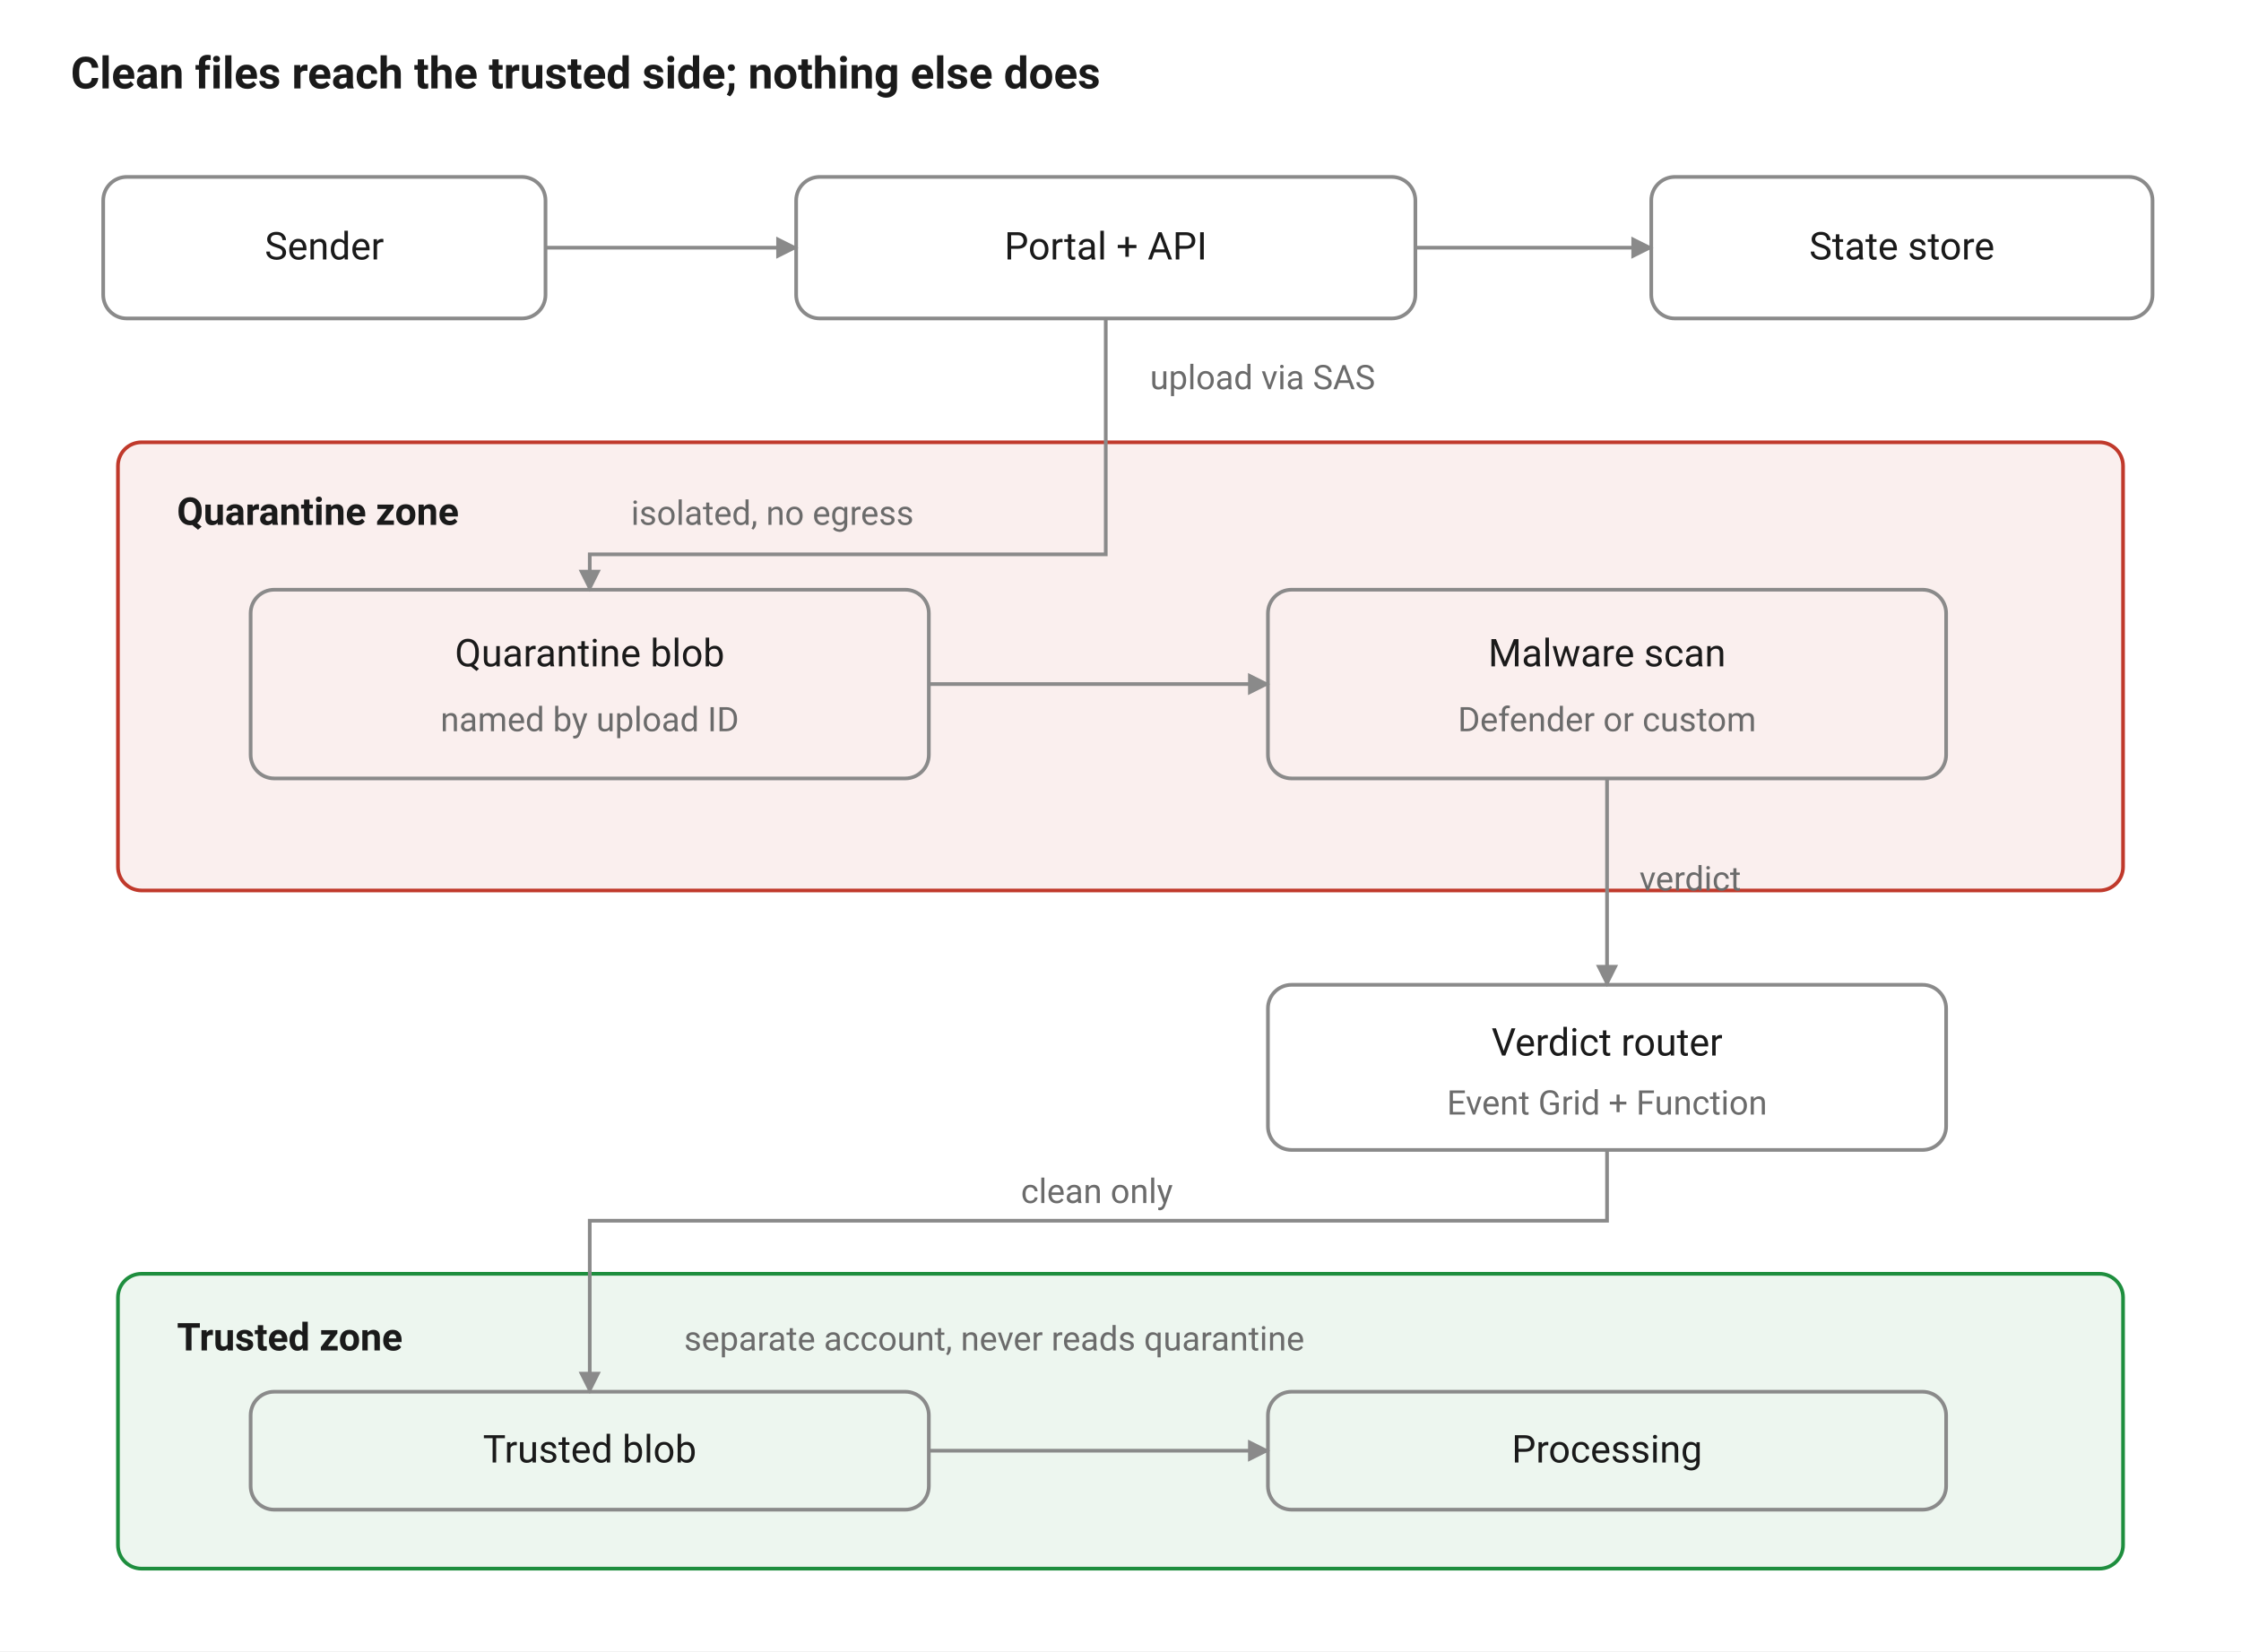
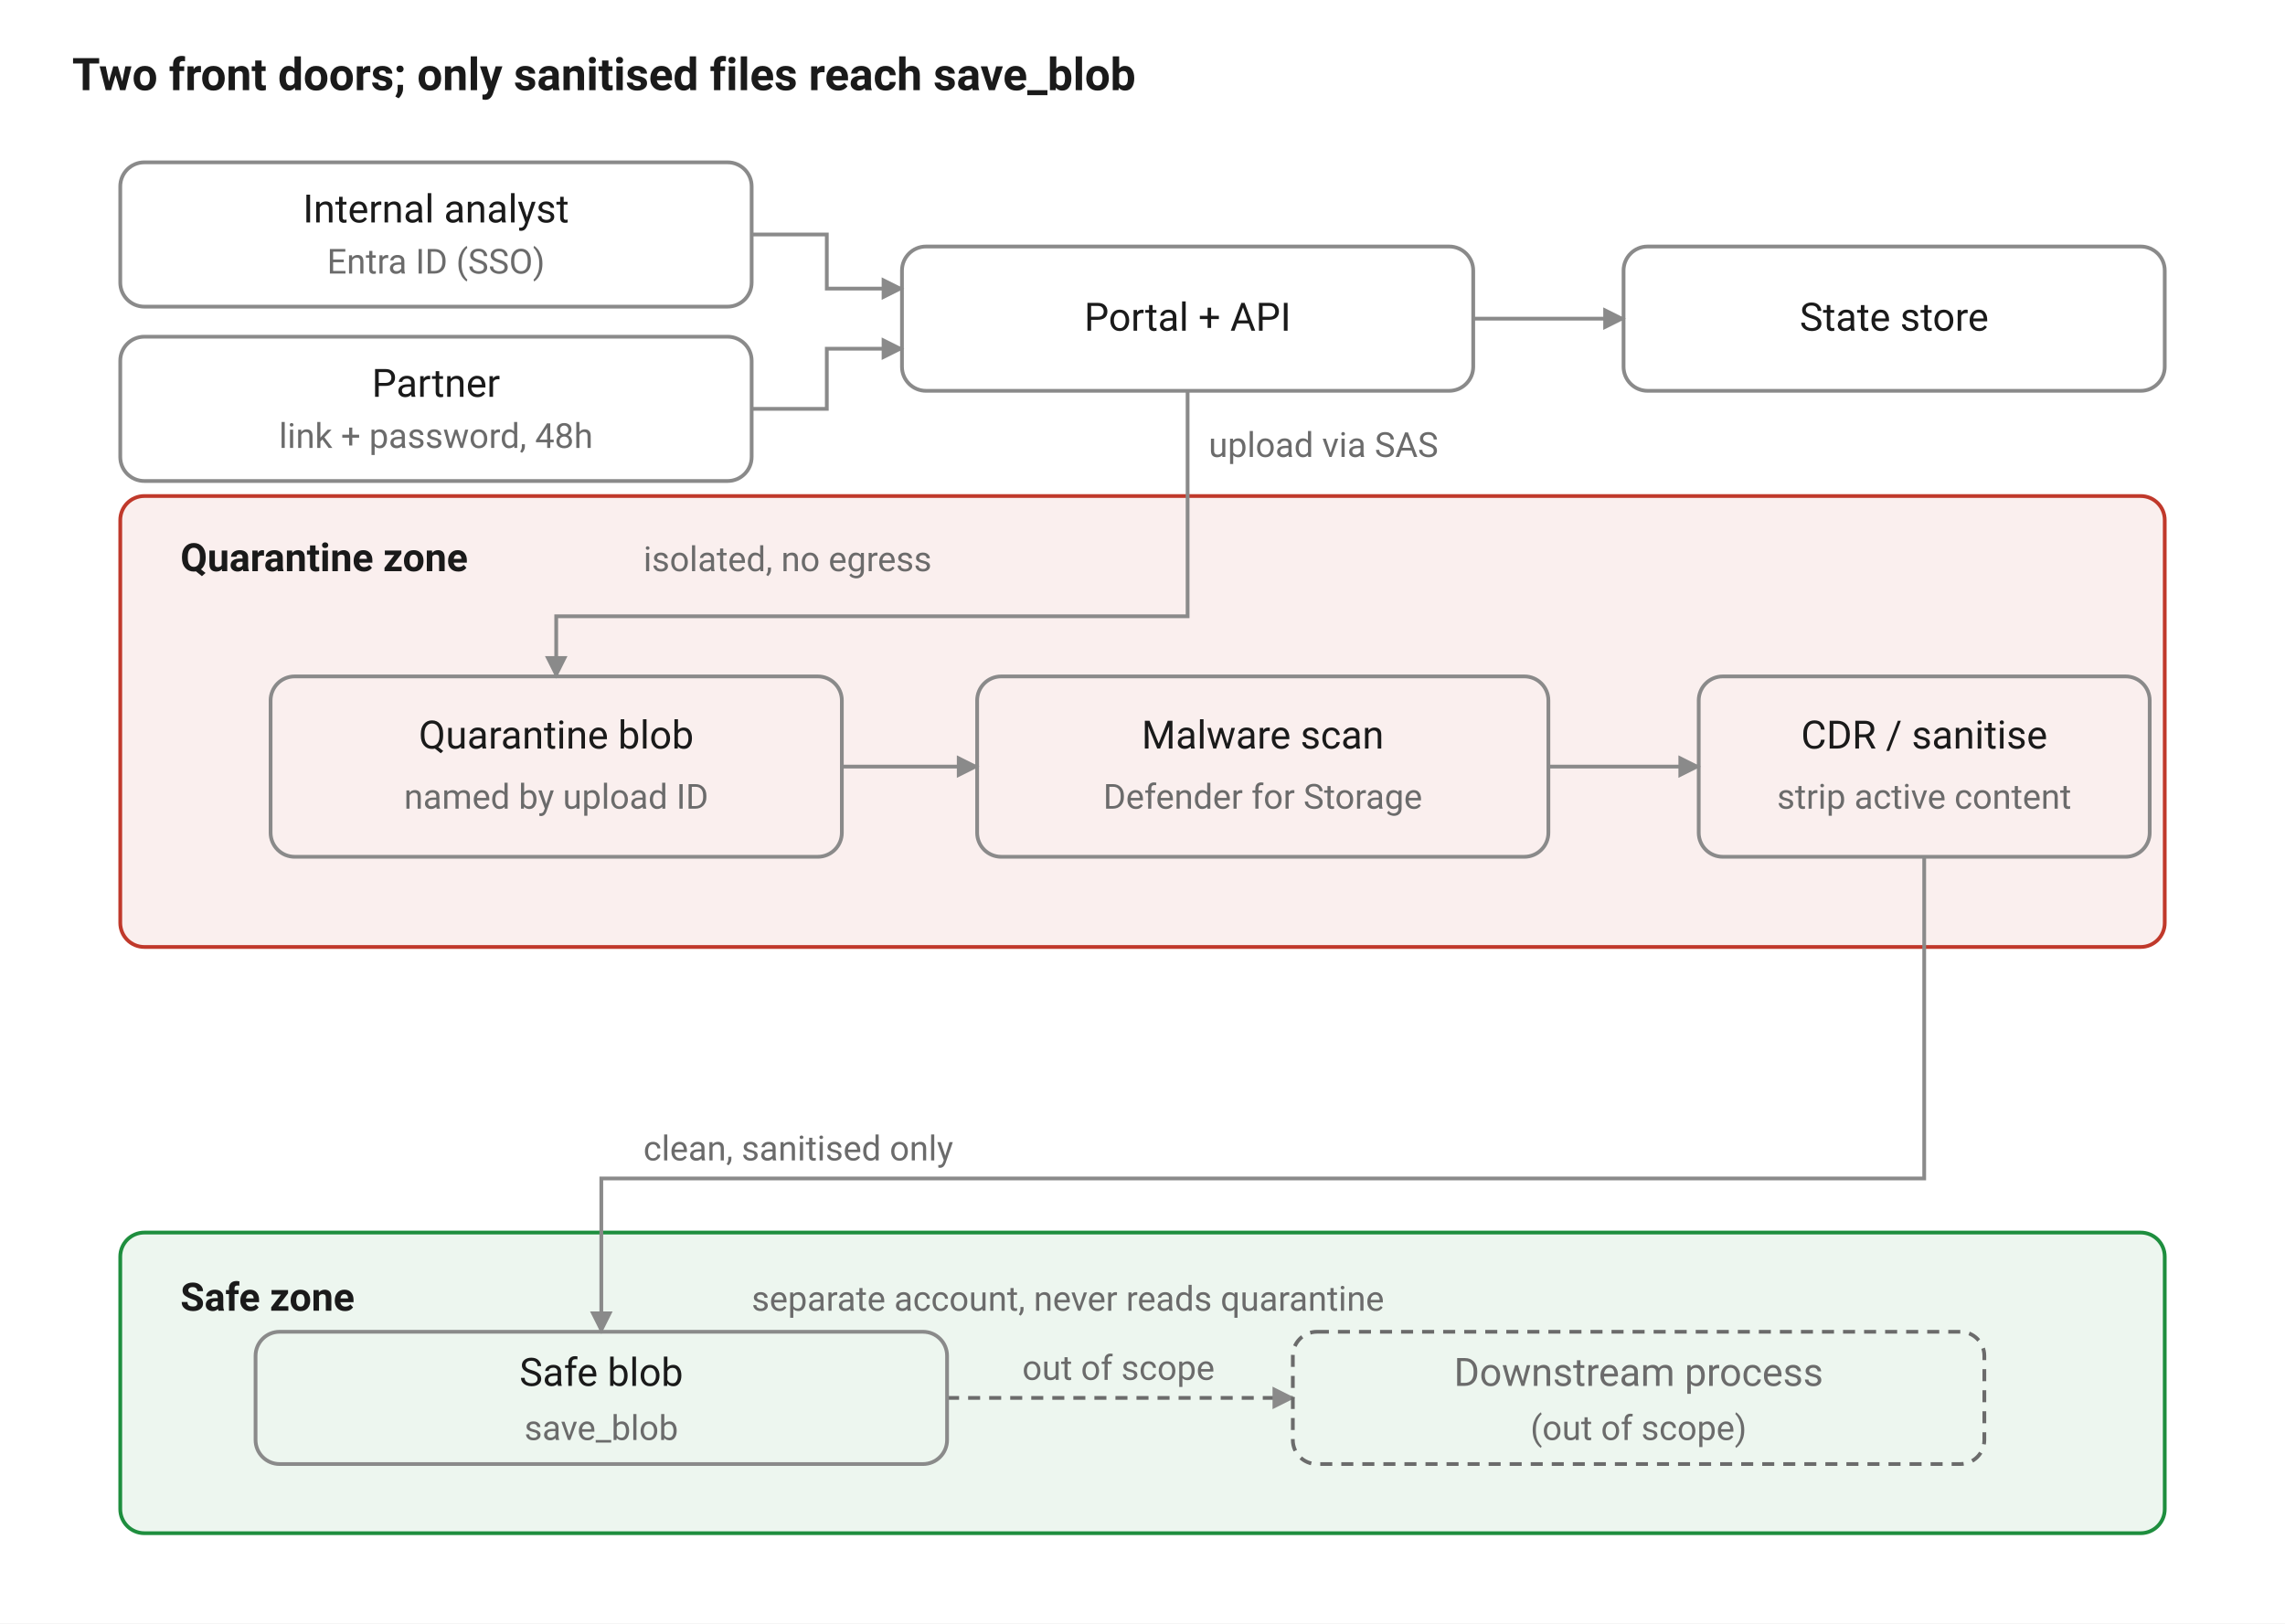
- <svg xmlns="http://www.w3.org/2000/svg" viewBox="0 0 760 560" role="img" aria-label="Clean files reach the trusted side; nothing else does" font-family="-apple-system, Segoe UI, Roboto, Helvetica, Arial, sans-serif" font-size="13">
+ <svg xmlns="http://www.w3.org/2000/svg" viewBox="0 0 760 540" role="img" aria-label="Two front doors; only sanitised files reach save_blob" font-family="-apple-system, Segoe UI, Roboto, Helvetica, Arial, sans-serif" font-size="13">
  <defs>
-     <marker id="arch-arrow" viewBox="0 0 10 10" refX="9" refY="5" markerWidth="6" markerHeight="6" orient="auto-start-reverse">
+     <marker id="sd-arrow" viewBox="0 0 10 10" refX="9" refY="5" markerWidth="6" markerHeight="6" orient="auto-start-reverse">
      <path d="M0 0L10 5L0 10z" fill="#8a8a8a" />
    </marker>
  </defs>
-   <rect x="0" y="0" width="760" height="560" fill="#ffffff" />
-   <text x="24" y="30" font-size="15" font-weight="600" fill="#1a1a1a">Clean files reach the trusted side; nothing else does</text>
+   <rect x="0" y="0" width="760" height="540" fill="#ffffff" />
+   <text x="24" y="30" font-size="15" font-weight="600" fill="#1a1a1a">Two front doors; only sanitised files reach save_blob</text>
  <g>
-     <rect x="40" y="150" width="680" height="152" rx="8" fill="#c0392b" fill-opacity="0.08" stroke="#c0392b" stroke-width="1.25" />
-     <text x="60" y="178" font-weight="600" fill="#1a1a1a">Quarantine zone</text>
-     <text x="214" y="178" font-size="11.5" fill="#6b6b6b">isolated, no egress</text>
+     <rect x="40" y="165" width="680" height="150" rx="8" fill="#c0392b" fill-opacity="0.08" stroke="#c0392b" stroke-width="1.25" />
+     <text x="60" y="190" font-weight="600" fill="#1a1a1a">Quarantine zone</text>
+     <text x="214" y="190" font-size="11.5" fill="#6b6b6b">isolated, no egress</text>
  </g>
  <g>
-     <rect x="40" y="432" width="680" height="100" rx="8" fill="#1e8e3e" fill-opacity="0.08" stroke="#1e8e3e" stroke-width="1.25" />
-     <text x="60" y="458" font-weight="600" fill="#1a1a1a">Trusted zone</text>
-     <text x="232" y="458" font-size="11.5" fill="#6b6b6b">separate account, never reads quarantine</text>
+     <rect x="40" y="410" width="680" height="100" rx="8" fill="#1e8e3e" fill-opacity="0.08" stroke="#1e8e3e" stroke-width="1.25" />
+     <text x="60" y="436" font-weight="600" fill="#1a1a1a">Safe zone</text>
+     <text x="250" y="436" font-size="11.5" fill="#6b6b6b">separate account, never reads quarantine</text>
  </g>
  <g fill="none" stroke="#8a8a8a" stroke-width="1.25">
-     <path d="M185 84H270" marker-end="url(#arch-arrow)" />
-     <path d="M480 84H560" marker-end="url(#arch-arrow)" />
-     <path d="M375 108V188H200V200" marker-end="url(#arch-arrow)" />
-     <path d="M315 232H430" marker-end="url(#arch-arrow)" />
-     <path d="M545 264V334" marker-end="url(#arch-arrow)" />
-     <path d="M545 390V414H200V472" marker-end="url(#arch-arrow)" />
-     <path d="M315 492H430" marker-end="url(#arch-arrow)" />
+     <path d="M250 78H275V96H300" marker-end="url(#sd-arrow)" />
+     <path d="M250 136H275V116H300" marker-end="url(#sd-arrow)" />
+     <path d="M490 106H540" marker-end="url(#sd-arrow)" />
+     <path d="M395 130V205H185V225" marker-end="url(#sd-arrow)" />
+     <path d="M280 255H325" marker-end="url(#sd-arrow)" />
+     <path d="M515 255H565" marker-end="url(#sd-arrow)" />
+     <path d="M640 285V392H200V443" marker-end="url(#sd-arrow)" />
+   </g>
+   <path d="M315 465H430" fill="none" stroke="#6b6b6b" stroke-width="1.25" stroke-dasharray="4 3" marker-end="url(#sd-arrow)" />
+   <g>
+     <rect x="40" y="54" width="210" height="48" rx="8" fill="none" stroke="#8a8a8a" stroke-width="1.25" />
+     <text x="145" y="74" text-anchor="middle" fill="#1a1a1a">Internal analyst</text>
+     <text x="145" y="91" text-anchor="middle" font-size="11.5" fill="#6b6b6b">Entra ID (SSO)</text>
  </g>
  <g>
-     <rect x="35" y="60" width="150" height="48" rx="8" fill="none" stroke="#8a8a8a" stroke-width="1.25" />
-     <text x="110" y="88" text-anchor="middle" fill="#1a1a1a">Sender</text>
+     <rect x="40" y="112" width="210" height="48" rx="8" fill="none" stroke="#8a8a8a" stroke-width="1.25" />
+     <text x="145" y="132" text-anchor="middle" fill="#1a1a1a">Partner</text>
+     <text x="145" y="149" text-anchor="middle" font-size="11.5" fill="#6b6b6b">link + password, 48h</text>
  </g>
  <g>
-     <rect x="270" y="60" width="210" height="48" rx="8" fill="none" stroke="#8a8a8a" stroke-width="1.25" />
-     <text x="375" y="88" text-anchor="middle" fill="#1a1a1a">Portal + API</text>
+     <rect x="300" y="82" width="190" height="48" rx="8" fill="none" stroke="#8a8a8a" stroke-width="1.25" />
+     <text x="395" y="110" text-anchor="middle" fill="#1a1a1a">Portal + API</text>
  </g>
  <g>
-     <rect x="560" y="60" width="170" height="48" rx="8" fill="none" stroke="#8a8a8a" stroke-width="1.25" />
-     <text x="645" y="88" text-anchor="middle" fill="#1a1a1a">State store</text>
+     <rect x="540" y="82" width="180" height="48" rx="8" fill="none" stroke="#8a8a8a" stroke-width="1.25" />
+     <text x="630" y="110" text-anchor="middle" fill="#1a1a1a">State store</text>
  </g>
  <g>
-     <rect x="85" y="200" width="230" height="64" rx="8" fill="none" stroke="#8a8a8a" stroke-width="1.25" />
-     <text x="200" y="226" text-anchor="middle" fill="#1a1a1a">Quarantine blob</text>
-     <text x="200" y="248" text-anchor="middle" font-size="11.5" fill="#6b6b6b">named by upload ID</text>
+     <rect x="90" y="225" width="190" height="60" rx="8" fill="none" stroke="#8a8a8a" stroke-width="1.25" />
+     <text x="185" y="249" text-anchor="middle" fill="#1a1a1a">Quarantine blob</text>
+     <text x="185" y="269" text-anchor="middle" font-size="11.5" fill="#6b6b6b">named by upload ID</text>
  </g>
  <g>
-     <rect x="430" y="200" width="230" height="64" rx="8" fill="none" stroke="#8a8a8a" stroke-width="1.25" />
-     <text x="545" y="226" text-anchor="middle" fill="#1a1a1a">Malware scan</text>
-     <text x="545" y="248" text-anchor="middle" font-size="11.5" fill="#6b6b6b">Defender or custom</text>
+     <rect x="325" y="225" width="190" height="60" rx="8" fill="none" stroke="#8a8a8a" stroke-width="1.25" />
+     <text x="420" y="249" text-anchor="middle" fill="#1a1a1a">Malware scan</text>
+     <text x="420" y="269" text-anchor="middle" font-size="11.5" fill="#6b6b6b">Defender for Storage</text>
  </g>
  <g>
-     <rect x="430" y="334" width="230" height="56" rx="8" fill="none" stroke="#8a8a8a" stroke-width="1.25" />
-     <text x="545" y="358" text-anchor="middle" fill="#1a1a1a">Verdict router</text>
-     <text x="545" y="378" text-anchor="middle" font-size="11.5" fill="#6b6b6b">Event Grid + Function</text>
+     <rect x="565" y="225" width="150" height="60" rx="8" fill="none" stroke="#8a8a8a" stroke-width="1.25" />
+     <text x="640" y="249" text-anchor="middle" fill="#1a1a1a">CDR / sanitise</text>
+     <text x="640" y="269" text-anchor="middle" font-size="11.5" fill="#6b6b6b">strip active content</text>
  </g>
  <g>
-     <rect x="85" y="472" width="230" height="40" rx="8" fill="none" stroke="#8a8a8a" stroke-width="1.25" />
-     <text x="200" y="496" text-anchor="middle" fill="#1a1a1a">Trusted blob</text>
+     <rect x="85" y="443" width="230" height="44" rx="8" fill="none" stroke="#8a8a8a" stroke-width="1.25" />
+     <text x="200" y="461" text-anchor="middle" fill="#1a1a1a">Safe blob</text>
+     <text x="200" y="479" text-anchor="middle" font-size="11.5" fill="#6b6b6b">save_blob</text>
  </g>
  <g>
-     <rect x="430" y="472" width="230" height="40" rx="8" fill="none" stroke="#8a8a8a" stroke-width="1.25" />
-     <text x="545" y="496" text-anchor="middle" fill="#1a1a1a">Processing</text>
+     <rect x="430" y="443" width="230" height="44" rx="8" fill="none" stroke="#6b6b6b" stroke-width="1.25" stroke-dasharray="4 3" />
+     <text x="545" y="461" text-anchor="middle" fill="#6b6b6b">Downstream process</text>
+     <text x="545" y="479" text-anchor="middle" font-size="11.5" fill="#6b6b6b">(out of scope)</text>
  </g>
-   <text x="390" y="132" font-size="11.5" fill="#6b6b6b">upload via SAS</text>
-   <text x="556" y="302" font-size="11.5" fill="#6b6b6b">verdict</text>
-   <text x="372" y="408" text-anchor="middle" font-size="11.5" fill="#6b6b6b">clean only</text>
+   <text x="402" y="152" font-size="11.5" fill="#6b6b6b">upload via SAS</text>
+   <text x="214" y="386" font-size="11.5" fill="#6b6b6b">clean, sanitised only</text>
+   <text x="372" y="459" text-anchor="middle" font-size="11.5" fill="#6b6b6b">out of scope</text>
</svg>
